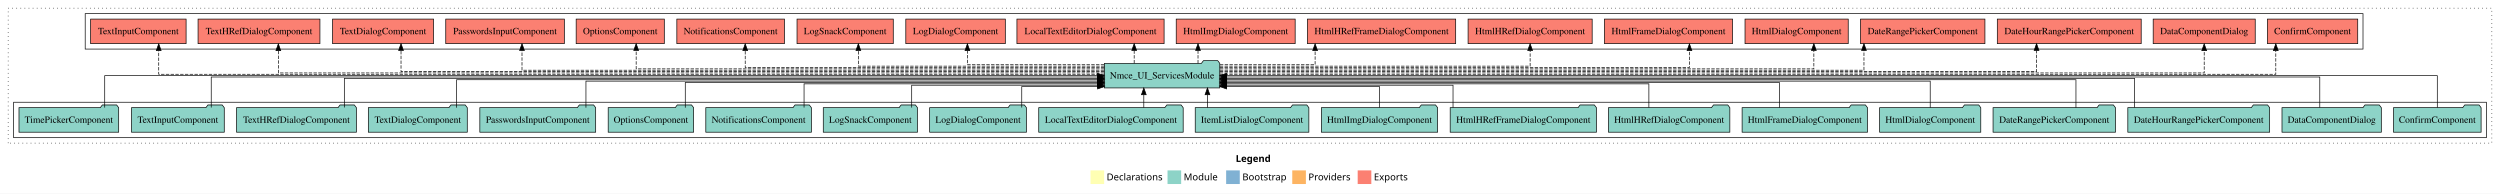
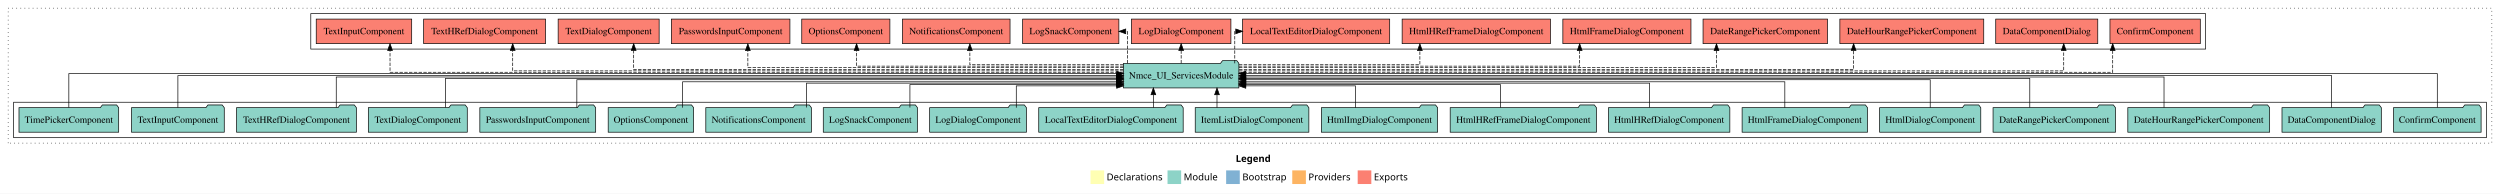
<svg xmlns="http://www.w3.org/2000/svg" width="3668pt" height="284pt" viewBox="0.00 0.00 3668.00 284.00">
  <g id="graph0" class="graph" transform="scale(1 1) rotate(0) translate(4 280)">
    <polygon fill="white" stroke="transparent" points="-4,4 -4,-280 3664,-280 3664,4 -4,4" />
    <text text-anchor="start" x="1809.01" y="-42.4" font-family="Times-12" font-weight="bold" font-size="14.00">Legend</text>
    <polygon fill="#ffffb3" stroke="transparent" points="1596,-10 1596,-30 1616,-30 1616,-10 1596,-10" />
    <text text-anchor="start" x="1619.63" y="-15.4" font-family="Times-12" font-size="14.00">  Declarations</text>
    <polygon fill="#8dd3c7" stroke="transparent" points="1709,-10 1709,-30 1729,-30 1729,-10 1709,-10" />
    <text text-anchor="start" x="1732.73" y="-15.4" font-family="Times-12" font-size="14.00">  Module</text>
    <polygon fill="#80b1d3" stroke="transparent" points="1795,-10 1795,-30 1815,-30 1815,-10 1795,-10" />
    <text text-anchor="start" x="1818.78" y="-15.4" font-family="Times-12" font-size="14.00">  Bootstrap</text>
    <polygon fill="#fdb462" stroke="transparent" points="1892,-10 1892,-30 1912,-30 1912,-10 1892,-10" />
    <text text-anchor="start" x="1915.67" y="-15.4" font-family="Times-12" font-size="14.00">  Providers</text>
    <polygon fill="#fb8072" stroke="transparent" points="1988,-10 1988,-30 2008,-30 2008,-10 1988,-10" />
    <text text-anchor="start" x="2011.73" y="-15.4" font-family="Times-12" font-size="14.00">  Exports</text>
    <g id="clust1" class="cluster">
      <polygon fill="none" stroke="black" stroke-dasharray="1,5" points="8,-70 8,-268 3652,-268 3652,-70 8,-70" />
    </g>
    <g id="clust3" class="cluster">
      <polygon fill="none" stroke="black" points="16,-78 16,-130 3644,-130 3644,-78 16,-78" />
    </g>
    <g id="clust4" class="cluster">
-       <polygon fill="none" stroke="black" points="121,-208 121,-260 3463,-260 3463,-208 121,-208" />
+       <polygon fill="none" stroke="black" points="452,-208 452,-260 3232,-260 3232,-208 452,-208" />
    </g>
    <g id="node1" class="node">
      <polygon fill="#8dd3c7" stroke="black" points="3636.27,-122 3633.27,-126 3612.27,-126 3609.27,-122 3507.73,-122 3507.73,-86 3636.27,-86 3636.27,-122" />
      <text text-anchor="middle" x="3572" y="-99.8" font-family="Times,serif" font-size="14.00">ConfirmComponent</text>
    </g>
    <g id="node21" class="node">
-       <polygon fill="#8dd3c7" stroke="black" points="1785.67,-187 1782.67,-191 1761.67,-191 1758.67,-187 1616.33,-187 1616.33,-151 1785.67,-151 1785.67,-187" />
-       <text text-anchor="middle" x="1701" y="-164.8" font-family="Times,serif" font-size="14.00">Nmce_UI_ServicesModule</text>
+       <polygon fill="#8dd3c7" stroke="black" points="1813.67,-187 1810.67,-191 1789.67,-191 1786.67,-187 1644.33,-187 1644.33,-151 1813.67,-151 1813.67,-187" />
+       <text text-anchor="middle" x="1729" y="-164.8" font-family="Times,serif" font-size="14.00">Nmce_UI_ServicesModule</text>
    </g>
    <g id="edge1" class="edge">
-       <path fill="none" stroke="black" d="M3572,-122.11C3572,-141.34 3572,-169 3572,-169 3572,-169 1795.64,-169 1795.64,-169" />
-       <polygon fill="black" stroke="black" points="1795.64,-165.5 1785.64,-169 1795.64,-172.5 1795.64,-165.5" />
+       <path fill="none" stroke="black" d="M3572,-122.22C3572,-142.37 3572,-172 3572,-172 3572,-172 1823.59,-172 1823.59,-172" />
+       <polygon fill="black" stroke="black" points="1823.59,-168.5 1813.59,-172 1823.59,-175.5 1823.59,-168.5" />
    </g>
    <g id="node2" class="node">
      <polygon fill="#8dd3c7" stroke="black" points="3489.86,-122 3486.86,-126 3465.86,-126 3462.86,-122 3344.14,-122 3344.14,-86 3489.86,-86 3489.86,-122" />
      <text text-anchor="middle" x="3417" y="-99.8" font-family="Times,serif" font-size="14.00">DataComponentDialog</text>
    </g>
    <g id="edge2" class="edge">
-       <path fill="none" stroke="black" d="M3399.6,-122.22C3399.6,-140.83 3399.6,-167 3399.6,-167 3399.6,-167 1795.82,-167 1795.82,-167" />
-       <polygon fill="black" stroke="black" points="1795.82,-163.5 1785.82,-167 1795.82,-170.5 1795.82,-163.5" />
+       <path fill="none" stroke="black" d="M3417,-122.11C3417,-141.34 3417,-169 3417,-169 3417,-169 1823.86,-169 1823.86,-169" />
+       <polygon fill="black" stroke="black" points="1823.87,-165.5 1813.86,-169 1823.86,-172.5 1823.87,-165.5" />
    </g>
    <g id="node3" class="node">
      <polygon fill="#8dd3c7" stroke="black" points="3326.05,-122 3323.05,-126 3302.05,-126 3299.05,-122 3117.95,-122 3117.95,-86 3326.05,-86 3326.05,-122" />
      <text text-anchor="middle" x="3222" y="-99.8" font-family="Times,serif" font-size="14.00">DateHourRangePickerComponent</text>
    </g>
    <g id="edge3" class="edge">
-       <path fill="none" stroke="black" d="M3127.88,-122.3C3127.88,-140.27 3127.88,-165 3127.88,-165 3127.88,-165 1795.72,-165 1795.72,-165" />
-       <polygon fill="black" stroke="black" points="1795.72,-161.5 1785.72,-165 1795.72,-168.5 1795.72,-161.5" />
+       <path fill="none" stroke="black" d="M3171.05,-122.22C3171.05,-140.83 3171.05,-167 3171.05,-167 3171.05,-167 1823.82,-167 1823.82,-167" />
+       <polygon fill="black" stroke="black" points="1823.82,-163.5 1813.82,-167 1823.82,-170.5 1823.82,-163.5" />
    </g>
    <g id="node4" class="node">
      <polygon fill="#8dd3c7" stroke="black" points="3099.79,-122 3096.79,-126 3075.79,-126 3072.79,-122 2920.21,-122 2920.21,-86 3099.79,-86 3099.79,-122" />
      <text text-anchor="middle" x="3010" y="-99.8" font-family="Times,serif" font-size="14.00">DateRangePickerComponent</text>
    </g>
    <g id="edge4" class="edge">
-       <path fill="none" stroke="black" d="M3041.84,-122.02C3041.84,-139.37 3041.84,-163 3041.84,-163 3041.84,-163 1795.64,-163 1795.64,-163" />
-       <polygon fill="black" stroke="black" points="1795.64,-159.5 1785.64,-163 1795.64,-166.5 1795.64,-159.5" />
+       <path fill="none" stroke="black" d="M2974.11,-122.3C2974.11,-140.27 2974.11,-165 2974.11,-165 2974.11,-165 1823.6,-165 1823.6,-165" />
+       <polygon fill="black" stroke="black" points="1823.6,-161.5 1813.6,-165 1823.6,-168.5 1823.6,-161.5" />
    </g>
    <g id="node5" class="node">
      <polygon fill="#8dd3c7" stroke="black" points="2902.21,-122 2899.21,-126 2878.21,-126 2875.21,-122 2753.79,-122 2753.79,-86 2902.21,-86 2902.21,-122" />
      <text text-anchor="middle" x="2828" y="-99.8" font-family="Times,serif" font-size="14.00">HtmlDialogComponent</text>
    </g>
    <g id="edge5" class="edge">
-       <path fill="none" stroke="black" d="M2828,-122.04C2828,-138.73 2828,-161 2828,-161 2828,-161 1795.71,-161 1795.71,-161" />
-       <polygon fill="black" stroke="black" points="1795.71,-157.5 1785.71,-161 1795.71,-164.5 1795.71,-157.5" />
+       <path fill="none" stroke="black" d="M2828,-122.02C2828,-139.37 2828,-163 2828,-163 2828,-163 1823.87,-163 1823.87,-163" />
+       <polygon fill="black" stroke="black" points="1823.87,-159.5 1813.87,-163 1823.87,-166.5 1823.87,-159.5" />
    </g>
    <g id="node6" class="node">
      <polygon fill="#8dd3c7" stroke="black" points="2735.98,-122 2732.98,-126 2711.98,-126 2708.98,-122 2552.02,-122 2552.02,-86 2735.98,-86 2735.98,-122" />
      <text text-anchor="middle" x="2644" y="-99.8" font-family="Times,serif" font-size="14.00">HtmlFrameDialogComponent</text>
    </g>
    <g id="edge6" class="edge">
-       <path fill="none" stroke="black" d="M2606.71,-122.01C2606.71,-138.05 2606.71,-159 2606.71,-159 2606.71,-159 1795.8,-159 1795.8,-159" />
-       <polygon fill="black" stroke="black" points="1795.8,-155.5 1785.8,-159 1795.8,-162.5 1795.8,-155.5" />
+       <path fill="none" stroke="black" d="M2614.7,-122.03C2614.7,-138.4 2614.7,-160 2614.7,-160 2614.7,-160 1823.92,-160 1823.92,-160" />
+       <polygon fill="black" stroke="black" points="1823.92,-156.5 1813.92,-160 1823.92,-163.5 1823.92,-156.5" />
    </g>
    <g id="node7" class="node">
      <polygon fill="#8dd3c7" stroke="black" points="2534.03,-122 2531.03,-126 2510.03,-126 2507.03,-122 2355.97,-122 2355.97,-86 2534.03,-86 2534.03,-122" />
      <text text-anchor="middle" x="2445" y="-99.8" font-family="Times,serif" font-size="14.00">HtmlHRefDialogComponent</text>
    </g>
    <g id="edge7" class="edge">
-       <path fill="none" stroke="black" d="M2415.24,-122.24C2415.24,-137.57 2415.24,-157 2415.24,-157 2415.24,-157 1795.74,-157 1795.74,-157" />
-       <polygon fill="black" stroke="black" points="1795.74,-153.5 1785.74,-157 1795.74,-160.5 1795.74,-153.5" />
+       <path fill="none" stroke="black" d="M2416.24,-122.28C2416.24,-137.95 2416.24,-158 2416.24,-158 2416.24,-158 1823.61,-158 1823.61,-158" />
+       <polygon fill="black" stroke="black" points="1823.61,-154.5 1813.61,-158 1823.61,-161.5 1823.61,-154.5" />
    </g>
    <g id="node8" class="node">
      <polygon fill="#8dd3c7" stroke="black" points="2338.29,-122 2335.29,-126 2314.29,-126 2311.29,-122 2123.71,-122 2123.71,-86 2338.29,-86 2338.29,-122" />
      <text text-anchor="middle" x="2231" y="-99.8" font-family="Times,serif" font-size="14.00">HtmlHRefFrameDialogComponent</text>
    </g>
    <g id="edge8" class="edge">
-       <path fill="none" stroke="black" d="M2127.88,-122.12C2127.88,-136.78 2127.88,-155 2127.88,-155 2127.88,-155 1795.59,-155 1795.59,-155" />
-       <polygon fill="black" stroke="black" points="1795.59,-151.5 1785.59,-155 1795.59,-158.5 1795.59,-151.5" />
+       <path fill="none" stroke="black" d="M2197.38,-122.19C2197.38,-137.18 2197.38,-156 2197.38,-156 2197.38,-156 1823.82,-156 1823.82,-156" />
+       <polygon fill="black" stroke="black" points="1823.82,-152.5 1813.82,-156 1823.82,-159.5 1823.82,-152.5" />
    </g>
    <g id="node9" class="node">
      <polygon fill="#8dd3c7" stroke="black" points="2105.26,-122 2102.26,-126 2081.26,-126 2078.26,-122 1934.74,-122 1934.74,-86 2105.26,-86 2105.26,-122" />
      <text text-anchor="middle" x="2020" y="-99.8" font-family="Times,serif" font-size="14.00">HtmlImgDialogComponent</text>
    </g>
    <g id="edge9" class="edge">
-       <path fill="none" stroke="black" d="M2020,-122.25C2020,-136.18 2020,-153 2020,-153 2020,-153 1795.65,-153 1795.65,-153" />
-       <polygon fill="black" stroke="black" points="1795.65,-149.5 1785.65,-153 1795.65,-156.5 1795.65,-149.5" />
+       <path fill="none" stroke="black" d="M1984.67,-122.05C1984.67,-136.37 1984.67,-154 1984.67,-154 1984.67,-154 1823.78,-154 1823.78,-154" />
+       <polygon fill="black" stroke="black" points="1823.78,-150.5 1813.78,-154 1823.78,-157.5 1823.78,-150.5" />
    </g>
    <g id="node10" class="node">
      <polygon fill="#8dd3c7" stroke="black" points="1916.37,-122 1913.37,-126 1892.37,-126 1889.37,-122 1749.63,-122 1749.63,-86 1916.37,-86 1916.37,-122" />
      <text text-anchor="middle" x="1833" y="-99.8" font-family="Times,serif" font-size="14.00">ItemListDialogComponent</text>
    </g>
    <g id="edge10" class="edge">
-       <path fill="none" stroke="black" d="M1767.57,-122.11C1767.57,-122.11 1767.57,-140.99 1767.57,-140.99" />
-       <polygon fill="black" stroke="black" points="1764.07,-140.99 1767.57,-150.99 1771.07,-140.99 1764.07,-140.99" />
+       <path fill="none" stroke="black" d="M1781.57,-122.11C1781.57,-122.11 1781.57,-140.99 1781.57,-140.99" />
+       <polygon fill="black" stroke="black" points="1778.07,-140.99 1781.57,-150.99 1785.07,-140.99 1778.07,-140.99" />
    </g>
    <g id="node11" class="node">
      <polygon fill="#8dd3c7" stroke="black" points="1731.96,-122 1728.96,-126 1707.96,-126 1704.96,-122 1520.04,-122 1520.04,-86 1731.96,-86 1731.96,-122" />
      <text text-anchor="middle" x="1626" y="-99.8" font-family="Times,serif" font-size="14.00">LocalTextEditorDialogComponent</text>
    </g>
    <g id="edge11" class="edge">
-       <path fill="none" stroke="black" d="M1674.2,-122.11C1674.2,-122.11 1674.2,-140.99 1674.2,-140.99" />
-       <polygon fill="black" stroke="black" points="1670.7,-140.99 1674.2,-150.99 1677.7,-140.99 1670.7,-140.99" />
+       <path fill="none" stroke="black" d="M1688.2,-122.11C1688.2,-122.11 1688.2,-140.99 1688.2,-140.99" />
+       <polygon fill="black" stroke="black" points="1684.7,-140.99 1688.2,-150.99 1691.7,-140.99 1684.7,-140.99" />
    </g>
    <g id="node12" class="node">
      <polygon fill="#8dd3c7" stroke="black" points="1501.99,-122 1498.99,-126 1477.99,-126 1474.99,-122 1360.01,-122 1360.01,-86 1501.99,-86 1501.99,-122" />
      <text text-anchor="middle" x="1431" y="-99.8" font-family="Times,serif" font-size="14.00">LogDialogComponent</text>
    </g>
    <g id="edge12" class="edge">
-       <path fill="none" stroke="black" d="M1495.13,-122.25C1495.13,-136.18 1495.13,-153 1495.13,-153 1495.13,-153 1606.37,-153 1606.37,-153" />
-       <polygon fill="black" stroke="black" points="1606.37,-156.5 1616.37,-153 1606.37,-149.5 1606.37,-156.5" />
+       <path fill="none" stroke="black" d="M1487.08,-122.05C1487.08,-136.37 1487.08,-154 1487.08,-154 1487.08,-154 1634.39,-154 1634.39,-154" />
+       <polygon fill="black" stroke="black" points="1634.39,-157.5 1644.39,-154 1634.39,-150.5 1634.39,-157.5" />
    </g>
    <g id="node13" class="node">
      <polygon fill="#8dd3c7" stroke="black" points="1342.1,-122 1339.1,-126 1318.1,-126 1315.1,-122 1203.9,-122 1203.9,-86 1342.1,-86 1342.1,-122" />
      <text text-anchor="middle" x="1273" y="-99.8" font-family="Times,serif" font-size="14.00">LogSnackComponent</text>
    </g>
    <g id="edge13" class="edge">
-       <path fill="none" stroke="black" d="M1333.65,-122.12C1333.65,-136.78 1333.65,-155 1333.65,-155 1333.65,-155 1606.26,-155 1606.26,-155" />
-       <polygon fill="black" stroke="black" points="1606.26,-158.5 1616.26,-155 1606.26,-151.5 1606.26,-158.5" />
+       <path fill="none" stroke="black" d="M1331.04,-122.19C1331.04,-137.18 1331.04,-156 1331.04,-156 1331.04,-156 1634.12,-156 1634.12,-156" />
+       <polygon fill="black" stroke="black" points="1634.12,-159.5 1644.12,-156 1634.12,-152.5 1634.12,-159.5" />
    </g>
    <g id="node14" class="node">
      <polygon fill="#8dd3c7" stroke="black" points="1186.43,-122 1183.43,-126 1162.43,-126 1159.43,-122 1031.57,-122 1031.57,-86 1186.43,-86 1186.43,-122" />
      <text text-anchor="middle" x="1109" y="-99.8" font-family="Times,serif" font-size="14.00">NotificationsComponent</text>
    </g>
    <g id="edge14" class="edge">
-       <path fill="none" stroke="black" d="M1175.71,-122.24C1175.71,-137.57 1175.71,-157 1175.71,-157 1175.71,-157 1606.31,-157 1606.31,-157" />
-       <polygon fill="black" stroke="black" points="1606.31,-160.5 1616.31,-157 1606.31,-153.5 1606.31,-160.5" />
+       <path fill="none" stroke="black" d="M1179.32,-122.28C1179.32,-137.95 1179.32,-158 1179.32,-158 1179.32,-158 1634.32,-158 1634.32,-158" />
+       <polygon fill="black" stroke="black" points="1634.32,-161.5 1644.32,-158 1634.32,-154.5 1634.32,-161.5" />
    </g>
    <g id="node15" class="node">
      <polygon fill="#8dd3c7" stroke="black" points="1013.67,-122 1010.67,-126 989.67,-126 986.67,-122 888.33,-122 888.33,-86 1013.67,-86 1013.67,-122" />
      <text text-anchor="middle" x="951" y="-99.8" font-family="Times,serif" font-size="14.00">OptionsComponent</text>
    </g>
    <g id="edge15" class="edge">
-       <path fill="none" stroke="black" d="M1001.43,-122.01C1001.43,-138.05 1001.43,-159 1001.43,-159 1001.43,-159 1606.27,-159 1606.27,-159" />
-       <polygon fill="black" stroke="black" points="1606.27,-162.5 1616.27,-159 1606.27,-155.5 1606.27,-162.5" />
+       <path fill="none" stroke="black" d="M997.55,-122.03C997.55,-138.4 997.55,-160 997.55,-160 997.55,-160 1634.38,-160 1634.38,-160" />
+       <polygon fill="black" stroke="black" points="1634.38,-163.5 1644.38,-160 1634.38,-156.5 1634.38,-163.5" />
    </g>
    <g id="node16" class="node">
      <polygon fill="#8dd3c7" stroke="black" points="869.98,-122 866.98,-126 845.98,-126 842.98,-122 700.02,-122 700.02,-86 869.98,-86 869.98,-122" />
      <text text-anchor="middle" x="785" y="-99.8" font-family="Times,serif" font-size="14.00">PasswordsInputComponent</text>
    </g>
    <g id="edge16" class="edge">
-       <path fill="none" stroke="black" d="M855.7,-122.04C855.7,-138.73 855.7,-161 855.7,-161 855.7,-161 1606.08,-161 1606.08,-161" />
-       <polygon fill="black" stroke="black" points="1606.08,-164.5 1616.08,-161 1606.08,-157.5 1606.08,-164.5" />
+       <path fill="none" stroke="black" d="M842.35,-122.02C842.35,-139.37 842.35,-163 842.35,-163 842.35,-163 1634.39,-163 1634.39,-163" />
+       <polygon fill="black" stroke="black" points="1634.39,-166.5 1644.39,-163 1634.39,-159.5 1634.39,-166.5" />
    </g>
    <g id="node17" class="node">
      <polygon fill="#8dd3c7" stroke="black" points="681.59,-122 678.59,-126 657.59,-126 654.59,-122 536.41,-122 536.41,-86 681.59,-86 681.59,-122" />
      <text text-anchor="middle" x="609" y="-99.8" font-family="Times,serif" font-size="14.00">TextDialogComponent</text>
    </g>
    <g id="edge17" class="edge">
-       <path fill="none" stroke="black" d="M665.9,-122.02C665.9,-139.37 665.9,-163 665.9,-163 665.9,-163 1606.29,-163 1606.29,-163" />
-       <polygon fill="black" stroke="black" points="1606.29,-166.5 1616.29,-163 1606.29,-159.5 1606.29,-166.5" />
+       <path fill="none" stroke="black" d="M649.55,-122.3C649.55,-140.27 649.55,-165 649.55,-165 649.55,-165 1634.3,-165 1634.3,-165" />
+       <polygon fill="black" stroke="black" points="1634.3,-168.5 1644.3,-165 1634.3,-161.5 1634.3,-168.5" />
    </g>
    <g id="node18" class="node">
      <polygon fill="#8dd3c7" stroke="black" points="518.91,-122 515.91,-126 494.91,-126 491.91,-122 343.09,-122 343.09,-86 518.91,-86 518.91,-122" />
      <text text-anchor="middle" x="431" y="-99.8" font-family="Times,serif" font-size="14.00">TextHRefDialogComponent</text>
    </g>
    <g id="edge18" class="edge">
-       <path fill="none" stroke="black" d="M501.2,-122.3C501.2,-140.27 501.2,-165 501.2,-165 501.2,-165 1606.15,-165 1606.15,-165" />
-       <polygon fill="black" stroke="black" points="1606.15,-168.5 1616.15,-165 1606.15,-161.5 1606.15,-168.5" />
+       <path fill="none" stroke="black" d="M489.34,-122.22C489.34,-140.83 489.34,-167 489.34,-167 489.34,-167 1634.28,-167 1634.28,-167" />
+       <polygon fill="black" stroke="black" points="1634.28,-170.5 1644.28,-167 1634.28,-163.5 1634.28,-170.5" />
    </g>
    <g id="node19" class="node">
      <polygon fill="#8dd3c7" stroke="black" points="325.04,-122 322.04,-126 301.04,-126 298.04,-122 188.96,-122 188.96,-86 325.04,-86 325.04,-122" />
      <text text-anchor="middle" x="257" y="-99.8" font-family="Times,serif" font-size="14.00">TextInputComponent</text>
    </g>
    <g id="edge19" class="edge">
-       <path fill="none" stroke="black" d="M305.91,-122.22C305.91,-140.83 305.91,-167 305.91,-167 305.91,-167 1606.35,-167 1606.35,-167" />
-       <polygon fill="black" stroke="black" points="1606.35,-170.5 1616.35,-167 1606.35,-163.5 1606.35,-170.5" />
+       <path fill="none" stroke="black" d="M257,-122.11C257,-141.34 257,-169 257,-169 257,-169 1634.3,-169 1634.3,-169" />
+       <polygon fill="black" stroke="black" points="1634.3,-172.5 1644.3,-169 1634.3,-165.5 1634.3,-172.5" />
    </g>
    <g id="node20" class="node">
      <polygon fill="#8dd3c7" stroke="black" points="170.14,-122 167.14,-126 146.14,-126 143.14,-122 23.86,-122 23.86,-86 170.14,-86 170.14,-122" />
      <text text-anchor="middle" x="97" y="-99.8" font-family="Times,serif" font-size="14.00">TimePickerComponent</text>
    </g>
    <g id="edge20" class="edge">
-       <path fill="none" stroke="black" d="M149.65,-122.11C149.65,-141.34 149.65,-169 149.65,-169 149.65,-169 1606.21,-169 1606.21,-169" />
-       <polygon fill="black" stroke="black" points="1606.21,-172.5 1616.21,-169 1606.21,-165.5 1606.21,-172.5" />
+       <path fill="none" stroke="black" d="M97,-122.22C97,-142.37 97,-172 97,-172 97,-172 1634.41,-172 1634.41,-172" />
+       <polygon fill="black" stroke="black" points="1634.41,-175.5 1644.41,-172 1634.41,-168.5 1634.41,-175.5" />
    </g>
    <g id="node22" class="node">
-       <polygon fill="#fb8072" stroke="black" points="3455.27,-252 3322.73,-252 3322.73,-216 3455.27,-216 3455.27,-252" />
-       <text text-anchor="middle" x="3389" y="-229.8" font-family="Times,serif" font-size="14.00">ConfirmComponent </text>
+       <polygon fill="#fb8072" stroke="black" points="3224.27,-252 3091.73,-252 3091.73,-216 3224.27,-216 3224.27,-252" />
+       <text text-anchor="middle" x="3158" y="-229.8" font-family="Times,serif" font-size="14.00">ConfirmComponent </text>
    </g>
    <g id="edge21" class="edge">
-       <path fill="none" stroke="black" stroke-dasharray="5,2" d="M1785.7,-171C2120.71,-171 3335.05,-171 3335.05,-171 3335.05,-171 3335.05,-205.78 3335.05,-205.78" />
-       <polygon fill="black" stroke="black" points="3331.55,-205.78 3335.05,-215.78 3338.55,-205.78 3331.55,-205.78" />
+       <path fill="none" stroke="black" stroke-dasharray="5,2" d="M1813.72,-174C2112.01,-174 3095.75,-174 3095.75,-174 3095.75,-174 3095.75,-206 3095.75,-206" />
+       <polygon fill="black" stroke="black" points="3092.25,-206 3095.75,-216 3099.25,-206 3092.25,-206" />
    </g>
    <g id="node23" class="node">
-       <polygon fill="#fb8072" stroke="black" points="3304.86,-252 3155.14,-252 3155.14,-216 3304.86,-216 3304.86,-252" />
-       <text text-anchor="middle" x="3230" y="-229.8" font-family="Times,serif" font-size="14.00">DataComponentDialog </text>
+       <polygon fill="#fb8072" stroke="black" points="3073.86,-252 2924.14,-252 2924.14,-216 3073.86,-216 3073.86,-252" />
+       <text text-anchor="middle" x="2999" y="-229.8" font-family="Times,serif" font-size="14.00">DataComponentDialog </text>
    </g>
    <g id="edge22" class="edge">
-       <path fill="none" stroke="black" stroke-dasharray="5,2" d="M1785.66,-173C2106.56,-173 3230,-173 3230,-173 3230,-173 3230,-205.7 3230,-205.7" />
-       <polygon fill="black" stroke="black" points="3226.5,-205.7 3230,-215.7 3233.5,-205.7 3226.5,-205.7" />
+       <path fill="none" stroke="black" stroke-dasharray="5,2" d="M1813.96,-176C2102.04,-176 3023.89,-176 3023.89,-176 3023.89,-176 3023.89,-205.97 3023.89,-205.97" />
+       <polygon fill="black" stroke="black" points="3020.39,-205.97 3023.89,-215.97 3027.39,-205.97 3020.39,-205.97" />
    </g>
    <g id="node24" class="node">
-       <polygon fill="#fb8072" stroke="black" points="3137.56,-252 2926.44,-252 2926.44,-216 3137.56,-216 3137.56,-252" />
-       <text text-anchor="middle" x="3032" y="-229.8" font-family="Times,serif" font-size="14.00">DateHourRangePickerComponent </text>
+       <polygon fill="#fb8072" stroke="black" points="2906.56,-252 2695.44,-252 2695.44,-216 2906.56,-216 2906.56,-252" />
+       <text text-anchor="middle" x="2801" y="-229.8" font-family="Times,serif" font-size="14.00">DateHourRangePickerComponent </text>
    </g>
    <g id="edge23" class="edge">
-       <path fill="none" stroke="black" stroke-dasharray="5,2" d="M1785.68,-175C2071.68,-175 2984.03,-175 2984.03,-175 2984.03,-175 2984.03,-205.98 2984.03,-205.98" />
-       <polygon fill="black" stroke="black" points="2980.53,-205.98 2984.03,-215.98 2987.53,-205.98 2980.53,-205.98" />
+       <path fill="none" stroke="black" stroke-dasharray="5,2" d="M1813.97,-178C2053.29,-178 2715.61,-178 2715.61,-178 2715.61,-178 2715.61,-205.97 2715.61,-205.97" />
+       <polygon fill="black" stroke="black" points="2712.11,-205.97 2715.61,-215.97 2719.11,-205.97 2712.11,-205.97" />
    </g>
    <g id="node25" class="node">
-       <polygon fill="#fb8072" stroke="black" points="2908.29,-252 2725.71,-252 2725.71,-216 2908.29,-216 2908.29,-252" />
-       <text text-anchor="middle" x="2817" y="-229.8" font-family="Times,serif" font-size="14.00">DateRangePickerComponent </text>
+       <polygon fill="#fb8072" stroke="black" points="2677.29,-252 2494.71,-252 2494.71,-216 2677.29,-216 2677.29,-252" />
+       <text text-anchor="middle" x="2586" y="-229.8" font-family="Times,serif" font-size="14.00">DateRangePickerComponent </text>
    </g>
    <g id="edge24" class="edge">
-       <path fill="none" stroke="black" stroke-dasharray="5,2" d="M1785.71,-177C2032.05,-177 2730.8,-177 2730.8,-177 2730.8,-177 2730.8,-205.96 2730.8,-205.96" />
-       <polygon fill="black" stroke="black" points="2727.3,-205.96 2730.8,-215.96 2734.3,-205.96 2727.3,-205.96" />
+       <path fill="none" stroke="black" stroke-dasharray="5,2" d="M1813.8,-181C2016.9,-181 2514.44,-181 2514.44,-181 2514.44,-181 2514.44,-205.76 2514.44,-205.76" />
+       <polygon fill="black" stroke="black" points="2510.94,-205.76 2514.44,-215.76 2517.94,-205.76 2510.94,-205.76" />
    </g>
    <g id="node26" class="node">
-       <polygon fill="#fb8072" stroke="black" points="2707.71,-252 2556.29,-252 2556.29,-216 2707.71,-216 2707.71,-252" />
-       <text text-anchor="middle" x="2632" y="-229.8" font-family="Times,serif" font-size="14.00">HtmlDialogComponent </text>
+       <polygon fill="#fb8072" stroke="black" points="2476.98,-252 2289.02,-252 2289.02,-216 2476.98,-216 2476.98,-252" />
+       <text text-anchor="middle" x="2383" y="-229.8" font-family="Times,serif" font-size="14.00">HtmlFrameDialogComponent </text>
    </g>
    <g id="edge25" class="edge">
-       <path fill="none" stroke="black" stroke-dasharray="5,2" d="M1785.86,-179C2019.9,-179 2657.29,-179 2657.29,-179 2657.29,-179 2657.29,-205.99 2657.29,-205.99" />
-       <polygon fill="black" stroke="black" points="2653.79,-205.99 2657.29,-215.99 2660.79,-205.99 2653.79,-205.99" />
+       <path fill="none" stroke="black" stroke-dasharray="5,2" d="M1813.71,-183C1975.75,-183 2313.7,-183 2313.7,-183 2313.7,-183 2313.7,-205.88 2313.7,-205.88" />
+       <polygon fill="black" stroke="black" points="2310.2,-205.88 2313.7,-215.88 2317.2,-205.88 2310.2,-205.88" />
    </g>
    <g id="node27" class="node">
-       <polygon fill="#fb8072" stroke="black" points="2537.98,-252 2350.02,-252 2350.02,-216 2537.98,-216 2537.98,-252" />
-       <text text-anchor="middle" x="2444" y="-229.8" font-family="Times,serif" font-size="14.00">HtmlFrameDialogComponent </text>
+       <polygon fill="#fb8072" stroke="black" points="2270.79,-252 2053.21,-252 2053.21,-216 2270.79,-216 2270.79,-252" />
+       <text text-anchor="middle" x="2162" y="-229.8" font-family="Times,serif" font-size="14.00">HtmlHRefFrameDialogComponent </text>
    </g>
    <g id="edge26" class="edge">
-       <path fill="none" stroke="black" stroke-dasharray="5,2" d="M1785.65,-181C1986.42,-181 2474.76,-181 2474.76,-181 2474.76,-181 2474.76,-205.76 2474.76,-205.76" />
-       <polygon fill="black" stroke="black" points="2471.26,-205.76 2474.76,-215.76 2478.26,-205.76 2471.26,-205.76" />
+       <path fill="none" stroke="black" stroke-dasharray="5,2" d="M1813.78,-185C1917.44,-185 2079.24,-185 2079.24,-185 2079.24,-185 2079.24,-205.75 2079.24,-205.75" />
+       <polygon fill="black" stroke="black" points="2075.74,-205.75 2079.24,-215.75 2082.74,-205.75 2075.74,-205.75" />
    </g>
    <g id="node28" class="node">
-       <polygon fill="#fb8072" stroke="black" points="2332.03,-252 2149.97,-252 2149.97,-216 2332.03,-216 2332.03,-252" />
-       <text text-anchor="middle" x="2241" y="-229.8" font-family="Times,serif" font-size="14.00">HtmlHRefDialogComponent </text>
+       <polygon fill="#fb8072" stroke="black" points="2034.96,-252 1819.04,-252 1819.04,-216 2034.96,-216 2034.96,-252" />
+       <text text-anchor="middle" x="1927" y="-229.8" font-family="Times,serif" font-size="14.00">LocalTextEditorDialogComponent </text>
    </g>
    <g id="edge27" class="edge">
-       <path fill="none" stroke="black" stroke-dasharray="5,2" d="M1785.67,-183C1937.65,-183 2241,-183 2241,-183 2241,-183 2241,-205.88 2241,-205.88" />
-       <polygon fill="black" stroke="black" points="2237.5,-205.88 2241,-215.88 2244.5,-205.88 2237.5,-205.88" />
+       <path fill="none" stroke="black" stroke-dasharray="5,2" d="M1807.66,-187.11C1807.66,-206.34 1807.66,-234 1807.66,-234 1807.66,-234 1809.11,-234 1809.11,-234" />
+       <polygon fill="black" stroke="black" points="1809.11,-237.5 1819.11,-234 1809.11,-230.5 1809.11,-237.5" />
    </g>
    <g id="node29" class="node">
-       <polygon fill="#fb8072" stroke="black" points="2131.79,-252 1914.21,-252 1914.21,-216 2131.79,-216 2131.79,-252" />
-       <text text-anchor="middle" x="2023" y="-229.8" font-family="Times,serif" font-size="14.00">HtmlHRefFrameDialogComponent </text>
+       <polygon fill="#fb8072" stroke="black" points="1801.99,-252 1656.01,-252 1656.01,-216 1801.99,-216 1801.99,-252" />
+       <text text-anchor="middle" x="1729" y="-229.8" font-family="Times,serif" font-size="14.00">LogDialogComponent </text>
    </g>
    <g id="edge28" class="edge">
-       <path fill="none" stroke="black" stroke-dasharray="5,2" d="M1785.88,-185C1849.47,-185 1925.53,-185 1925.53,-185 1925.53,-185 1925.53,-205.75 1925.53,-205.75" />
-       <polygon fill="black" stroke="black" points="1922.03,-205.75 1925.53,-215.75 1929.03,-205.75 1922.03,-205.75" />
+       <path fill="none" stroke="black" stroke-dasharray="5,2" d="M1729,-187.11C1729,-187.11 1729,-205.99 1729,-205.99" />
+       <polygon fill="black" stroke="black" points="1725.5,-205.99 1729,-215.99 1732.5,-205.99 1725.5,-205.99" />
    </g>
    <g id="node30" class="node">
-       <polygon fill="#fb8072" stroke="black" points="1896.26,-252 1721.74,-252 1721.74,-216 1896.26,-216 1896.26,-252" />
-       <text text-anchor="middle" x="1809" y="-229.8" font-family="Times,serif" font-size="14.00">HtmlImgDialogComponent </text>
+       <polygon fill="#fb8072" stroke="black" points="1637.6,-252 1496.4,-252 1496.4,-216 1637.6,-216 1637.6,-252" />
+       <text text-anchor="middle" x="1567" y="-229.8" font-family="Times,serif" font-size="14.00">LogSnackComponent </text>
    </g>
    <g id="edge29" class="edge">
-       <path fill="none" stroke="black" stroke-dasharray="5,2" d="M1753.73,-187.11C1753.73,-187.11 1753.73,-205.99 1753.73,-205.99" />
-       <polygon fill="black" stroke="black" points="1750.23,-205.99 1753.73,-215.99 1757.23,-205.99 1750.23,-205.99" />
+       <path fill="none" stroke="black" stroke-dasharray="5,2" d="M1650.34,-187.11C1650.34,-206.34 1650.34,-234 1650.34,-234 1650.34,-234 1647.68,-234 1647.68,-234" />
+       <polygon fill="black" stroke="black" points="1647.68,-230.5 1637.68,-234 1647.68,-237.5 1647.68,-230.5" />
    </g>
    <g id="node31" class="node">
-       <polygon fill="#fb8072" stroke="black" points="1703.96,-252 1488.04,-252 1488.04,-216 1703.96,-216 1703.96,-252" />
-       <text text-anchor="middle" x="1596" y="-229.8" font-family="Times,serif" font-size="14.00">LocalTextEditorDialogComponent </text>
+       <polygon fill="#fb8072" stroke="black" points="1477.93,-252 1320.07,-252 1320.07,-216 1477.93,-216 1477.93,-252" />
+       <text text-anchor="middle" x="1399" y="-229.8" font-family="Times,serif" font-size="14.00">NotificationsComponent </text>
    </g>
    <g id="edge30" class="edge">
-       <path fill="none" stroke="black" stroke-dasharray="5,2" d="M1660.07,-187.11C1660.07,-187.11 1660.07,-205.99 1660.07,-205.99" />
-       <polygon fill="black" stroke="black" points="1656.57,-205.99 1660.07,-215.99 1663.57,-205.99 1656.57,-205.99" />
+       <path fill="none" stroke="black" stroke-dasharray="5,2" d="M1644.29,-185C1552.5,-185 1418.98,-185 1418.98,-185 1418.98,-185 1418.98,-205.75 1418.98,-205.75" />
+       <polygon fill="black" stroke="black" points="1415.48,-205.75 1418.98,-215.75 1422.48,-205.75 1415.48,-205.75" />
    </g>
    <g id="node32" class="node">
-       <polygon fill="#fb8072" stroke="black" points="1470.99,-252 1325.01,-252 1325.01,-216 1470.99,-216 1470.99,-252" />
-       <text text-anchor="middle" x="1398" y="-229.8" font-family="Times,serif" font-size="14.00">LogDialogComponent </text>
+       <polygon fill="#fb8072" stroke="black" points="1301.66,-252 1172.34,-252 1172.34,-216 1301.66,-216 1301.66,-252" />
+       <text text-anchor="middle" x="1237" y="-229.8" font-family="Times,serif" font-size="14.00">OptionsComponent </text>
    </g>
    <g id="edge31" class="edge">
-       <path fill="none" stroke="black" stroke-dasharray="5,2" d="M1616.08,-185C1531.88,-185 1415.38,-185 1415.38,-185 1415.38,-185 1415.38,-205.75 1415.38,-205.75" />
-       <polygon fill="black" stroke="black" points="1411.88,-205.75 1415.38,-215.75 1418.88,-205.75 1411.88,-205.75" />
+       <path fill="none" stroke="black" stroke-dasharray="5,2" d="M1644.41,-183C1507.56,-183 1252.77,-183 1252.77,-183 1252.77,-183 1252.77,-205.88 1252.77,-205.88" />
+       <polygon fill="black" stroke="black" points="1249.27,-205.88 1252.77,-215.88 1256.27,-205.88 1249.27,-205.88" />
    </g>
    <g id="node33" class="node">
-       <polygon fill="#fb8072" stroke="black" points="1306.6,-252 1165.4,-252 1165.4,-216 1306.6,-216 1306.6,-252" />
-       <text text-anchor="middle" x="1236" y="-229.8" font-family="Times,serif" font-size="14.00">LogSnackComponent </text>
+       <polygon fill="#fb8072" stroke="black" points="1154.98,-252 981.02,-252 981.02,-216 1154.98,-216 1154.98,-252" />
+       <text text-anchor="middle" x="1068" y="-229.8" font-family="Times,serif" font-size="14.00">PasswordsInputComponent </text>
    </g>
    <g id="edge32" class="edge">
-       <path fill="none" stroke="black" stroke-dasharray="5,2" d="M1616.4,-183C1487.15,-183 1255.38,-183 1255.38,-183 1255.38,-183 1255.38,-205.88 1255.38,-205.88" />
-       <polygon fill="black" stroke="black" points="1251.88,-205.88 1255.38,-215.88 1258.88,-205.88 1251.88,-205.88" />
+       <path fill="none" stroke="black" stroke-dasharray="5,2" d="M1644.25,-181C1471.17,-181 1093.26,-181 1093.26,-181 1093.26,-181 1093.26,-205.76 1093.26,-205.76" />
+       <polygon fill="black" stroke="black" points="1089.76,-205.76 1093.26,-215.76 1096.76,-205.76 1089.76,-205.76" />
    </g>
    <g id="node34" class="node">
-       <polygon fill="#fb8072" stroke="black" points="1146.93,-252 989.07,-252 989.07,-216 1146.93,-216 1146.93,-252" />
-       <text text-anchor="middle" x="1068" y="-229.8" font-family="Times,serif" font-size="14.00">NotificationsComponent </text>
+       <polygon fill="#fb8072" stroke="black" points="963.09,-252 814.91,-252 814.91,-216 963.09,-216 963.09,-252" />
+       <text text-anchor="middle" x="889" y="-229.8" font-family="Times,serif" font-size="14.00">TextDialogComponent </text>
    </g>
    <g id="edge33" class="edge">
-       <path fill="none" stroke="black" stroke-dasharray="5,2" d="M1616.28,-181C1448.36,-181 1089.38,-181 1089.38,-181 1089.38,-181 1089.38,-205.76 1089.38,-205.76" />
-       <polygon fill="black" stroke="black" points="1085.88,-205.76 1089.38,-215.76 1092.88,-205.76 1085.88,-205.76" />
+       <path fill="none" stroke="black" stroke-dasharray="5,2" d="M1644.18,-178C1437.69,-178 925.73,-178 925.73,-178 925.73,-178 925.73,-205.97 925.73,-205.97" />
+       <polygon fill="black" stroke="black" points="922.23,-205.97 925.73,-215.97 929.23,-205.97 922.23,-205.97" />
    </g>
    <g id="node35" class="node">
-       <polygon fill="#fb8072" stroke="black" points="970.66,-252 841.34,-252 841.34,-216 970.66,-216 970.66,-252" />
-       <text text-anchor="middle" x="906" y="-229.8" font-family="Times,serif" font-size="14.00">OptionsComponent </text>
+       <polygon fill="#fb8072" stroke="black" points="796.41,-252 617.59,-252 617.59,-216 796.41,-216 796.41,-252" />
+       <text text-anchor="middle" x="707" y="-229.8" font-family="Times,serif" font-size="14.00">TextHRefDialogComponent </text>
    </g>
    <g id="edge34" class="edge">
-       <path fill="none" stroke="black" stroke-dasharray="5,2" d="M1616.22,-179C1415.77,-179 929.38,-179 929.38,-179 929.38,-179 929.38,-205.99 929.38,-205.99" />
-       <polygon fill="black" stroke="black" points="925.88,-205.99 929.38,-215.99 932.88,-205.99 925.88,-205.99" />
+       <path fill="none" stroke="black" stroke-dasharray="5,2" d="M1644.11,-176C1405.85,-176 748.23,-176 748.23,-176 748.23,-176 748.23,-205.97 748.23,-205.97" />
+       <polygon fill="black" stroke="black" points="744.73,-205.97 748.23,-215.97 751.73,-205.97 744.73,-205.97" />
    </g>
    <g id="node36" class="node">
-       <polygon fill="#fb8072" stroke="black" points="823.98,-252 650.02,-252 650.02,-216 823.98,-216 823.98,-252" />
-       <text text-anchor="middle" x="737" y="-229.8" font-family="Times,serif" font-size="14.00">PasswordsInputComponent </text>
+       <polygon fill="#fb8072" stroke="black" points="600.04,-252 459.96,-252 459.96,-216 600.04,-216 600.04,-252" />
+       <text text-anchor="middle" x="530" y="-229.8" font-family="Times,serif" font-size="14.00">TextInputComponent </text>
    </g>
    <g id="edge35" class="edge">
-       <path fill="none" stroke="black" stroke-dasharray="5,2" d="M1616,-177C1384.83,-177 761.88,-177 761.88,-177 761.88,-177 761.88,-205.96 761.88,-205.96" />
-       <polygon fill="black" stroke="black" points="758.38,-205.96 761.88,-215.96 765.38,-205.96 758.38,-205.96" />
-     </g>
-     <g id="node37" class="node">
-       <polygon fill="#fb8072" stroke="black" points="632.09,-252 483.91,-252 483.91,-216 632.09,-216 632.09,-252" />
-       <text text-anchor="middle" x="558" y="-229.8" font-family="Times,serif" font-size="14.00">TextDialogComponent </text>
-     </g>
-     <g id="edge36" class="edge">
-       <path fill="none" stroke="black" stroke-dasharray="5,2" d="M1616.16,-175C1355.57,-175 584.38,-175 584.38,-175 584.38,-175 584.38,-205.98 584.38,-205.98" />
-       <polygon fill="black" stroke="black" points="580.88,-205.98 584.38,-215.98 587.88,-205.98 580.88,-205.98" />
-     </g>
-     <g id="node38" class="node">
-       <polygon fill="#fb8072" stroke="black" points="465.41,-252 286.59,-252 286.59,-216 465.41,-216 465.41,-252" />
-       <text text-anchor="middle" x="376" y="-229.8" font-family="Times,serif" font-size="14.00">TextHRefDialogComponent </text>
-     </g>
-     <g id="edge37" class="edge">
-       <path fill="none" stroke="black" stroke-dasharray="5,2" d="M1615.92,-173C1327.46,-173 404.38,-173 404.38,-173 404.38,-173 404.38,-205.7 404.38,-205.7" />
-       <polygon fill="black" stroke="black" points="400.88,-205.7 404.38,-215.7 407.88,-205.7 400.88,-205.7" />
-     </g>
-     <g id="node39" class="node">
-       <polygon fill="#fb8072" stroke="black" points="269.04,-252 128.96,-252 128.96,-216 269.04,-216 269.04,-252" />
-       <text text-anchor="middle" x="199" y="-229.8" font-family="Times,serif" font-size="14.00">TextInputComponent </text>
-     </g>
-     <g id="edge38" class="edge">
-       <path fill="none" stroke="black" stroke-dasharray="5,2" d="M1616.3,-171C1303.14,-171 228.88,-171 228.88,-171 228.88,-171 228.88,-205.78 228.88,-205.78" />
-       <polygon fill="black" stroke="black" points="225.38,-205.78 228.88,-215.78 232.38,-205.78 225.38,-205.78" />
+       <path fill="none" stroke="black" stroke-dasharray="5,2" d="M1644.12,-174C1376.53,-174 568.24,-174 568.24,-174 568.24,-174 568.24,-206 568.24,-206" />
+       <polygon fill="black" stroke="black" points="564.74,-206 568.24,-216 571.74,-206 564.74,-206" />
    </g>
  </g>
</svg>
